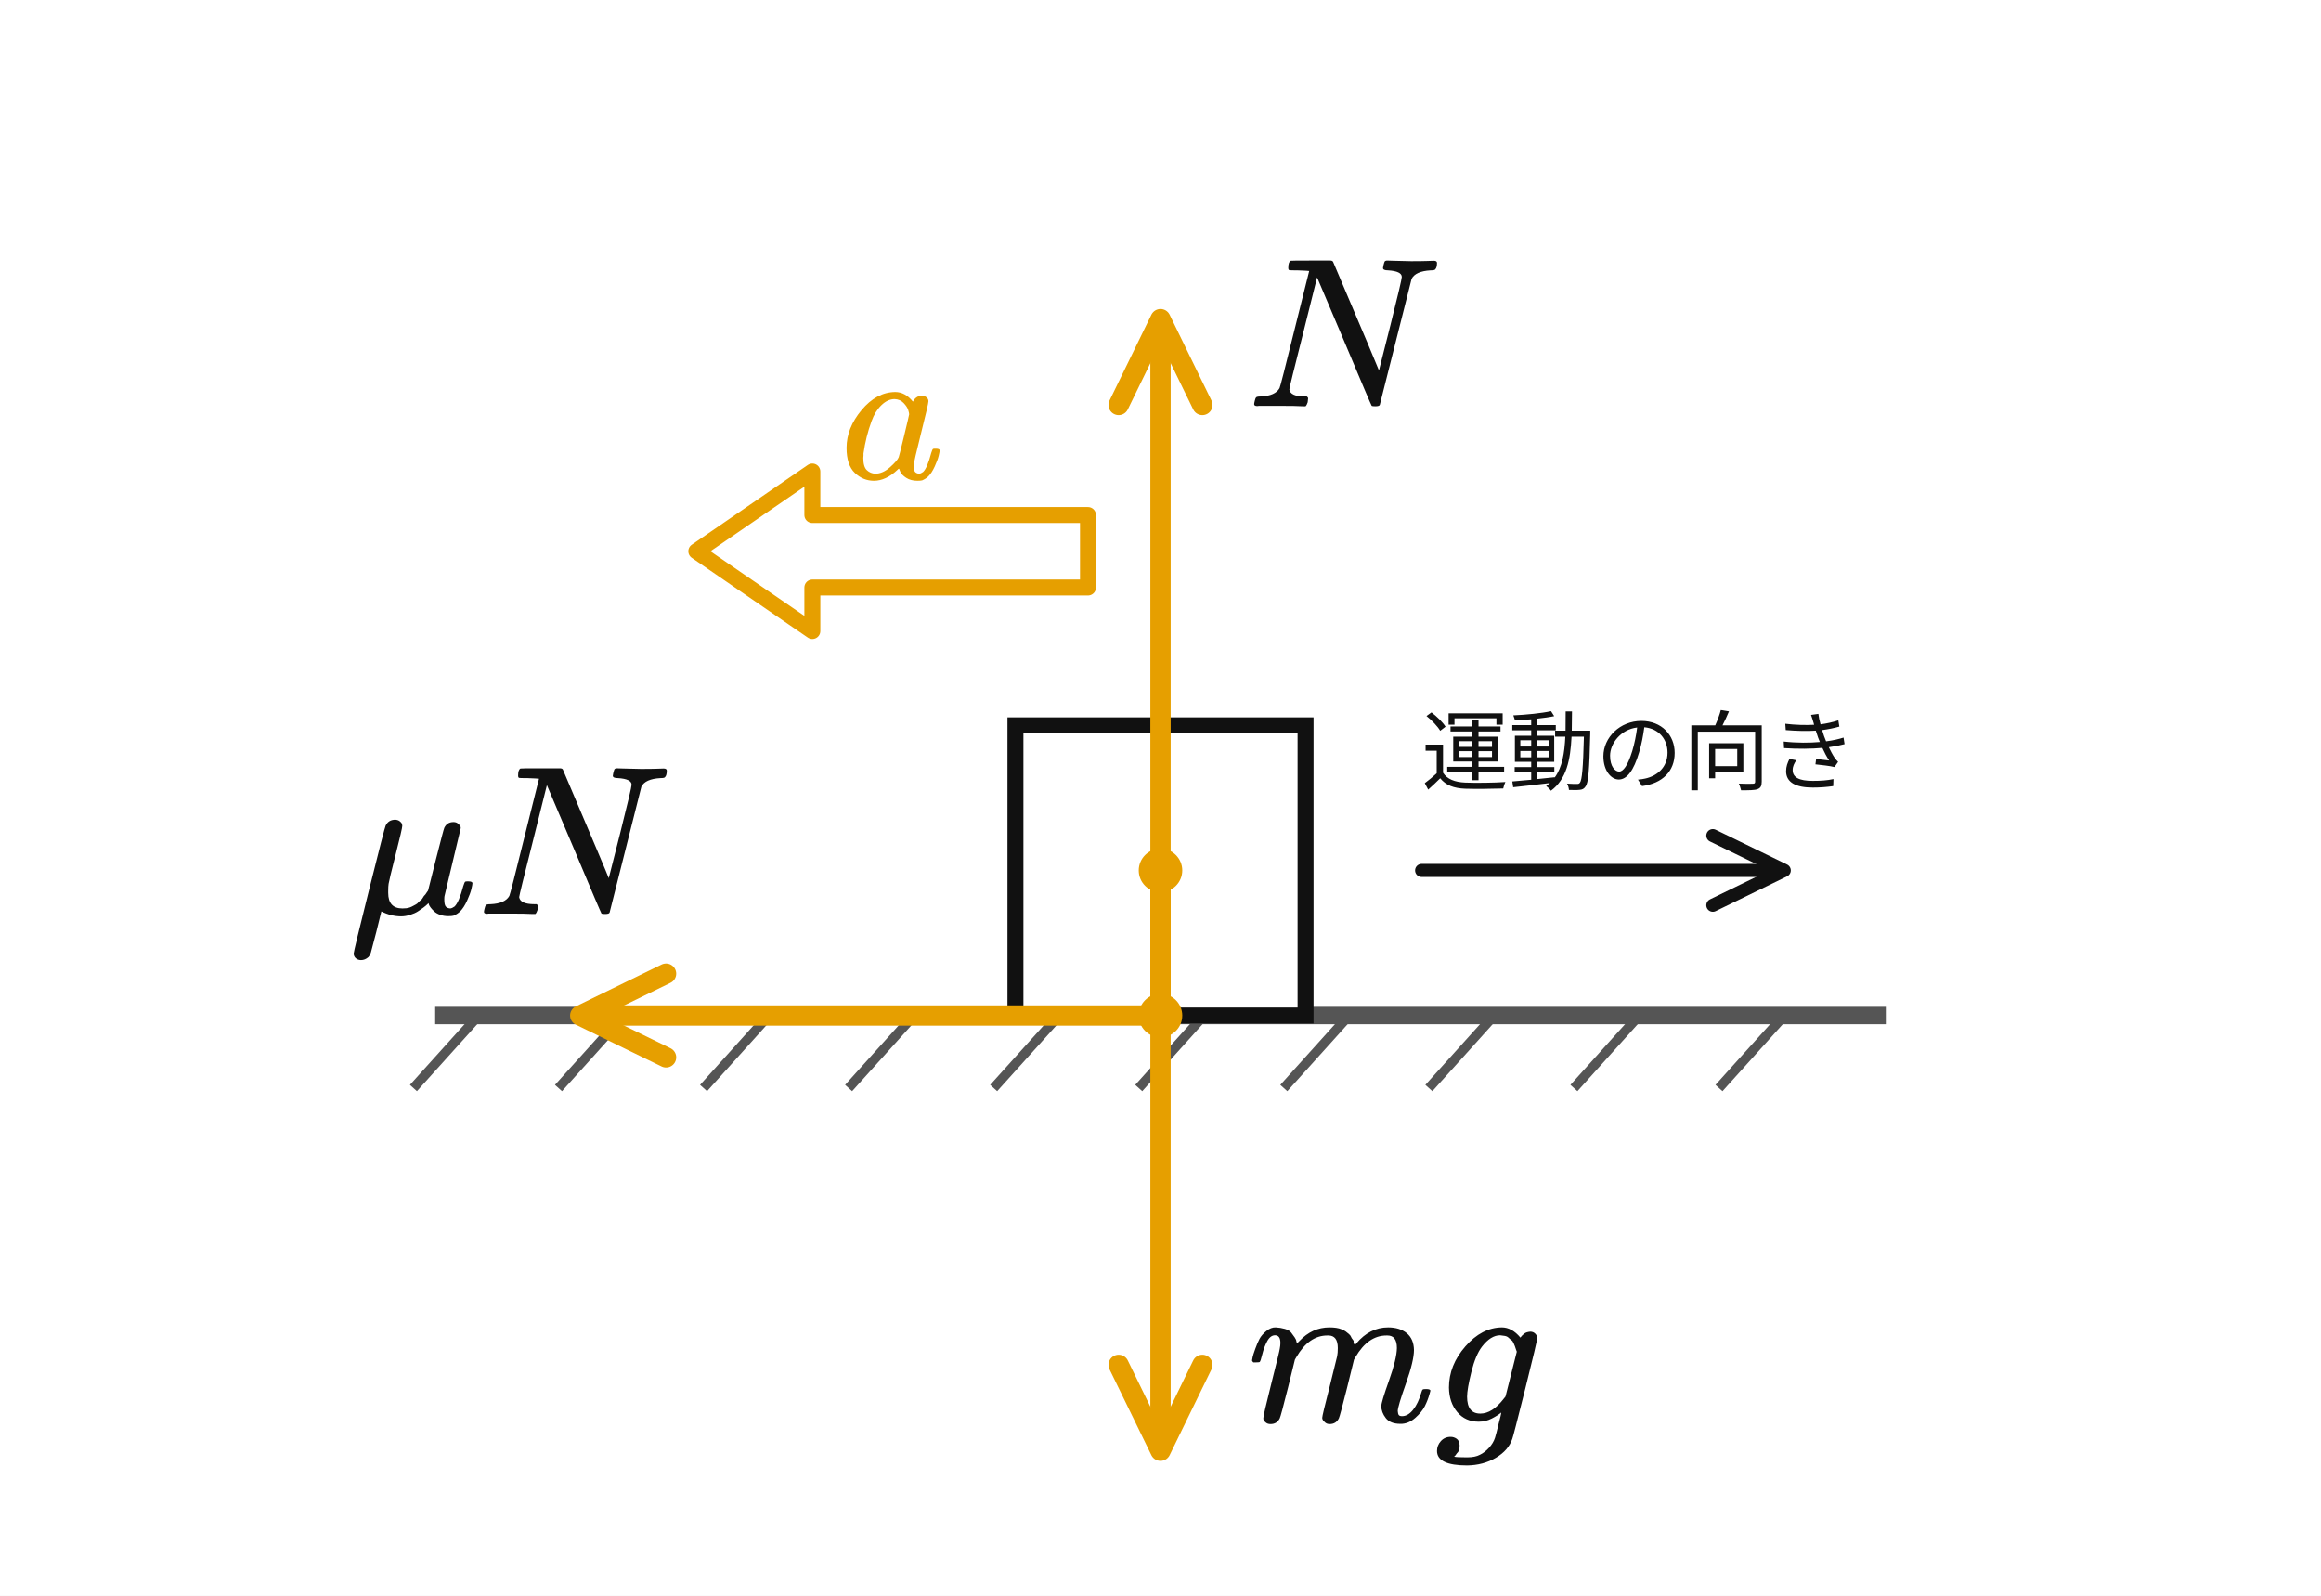
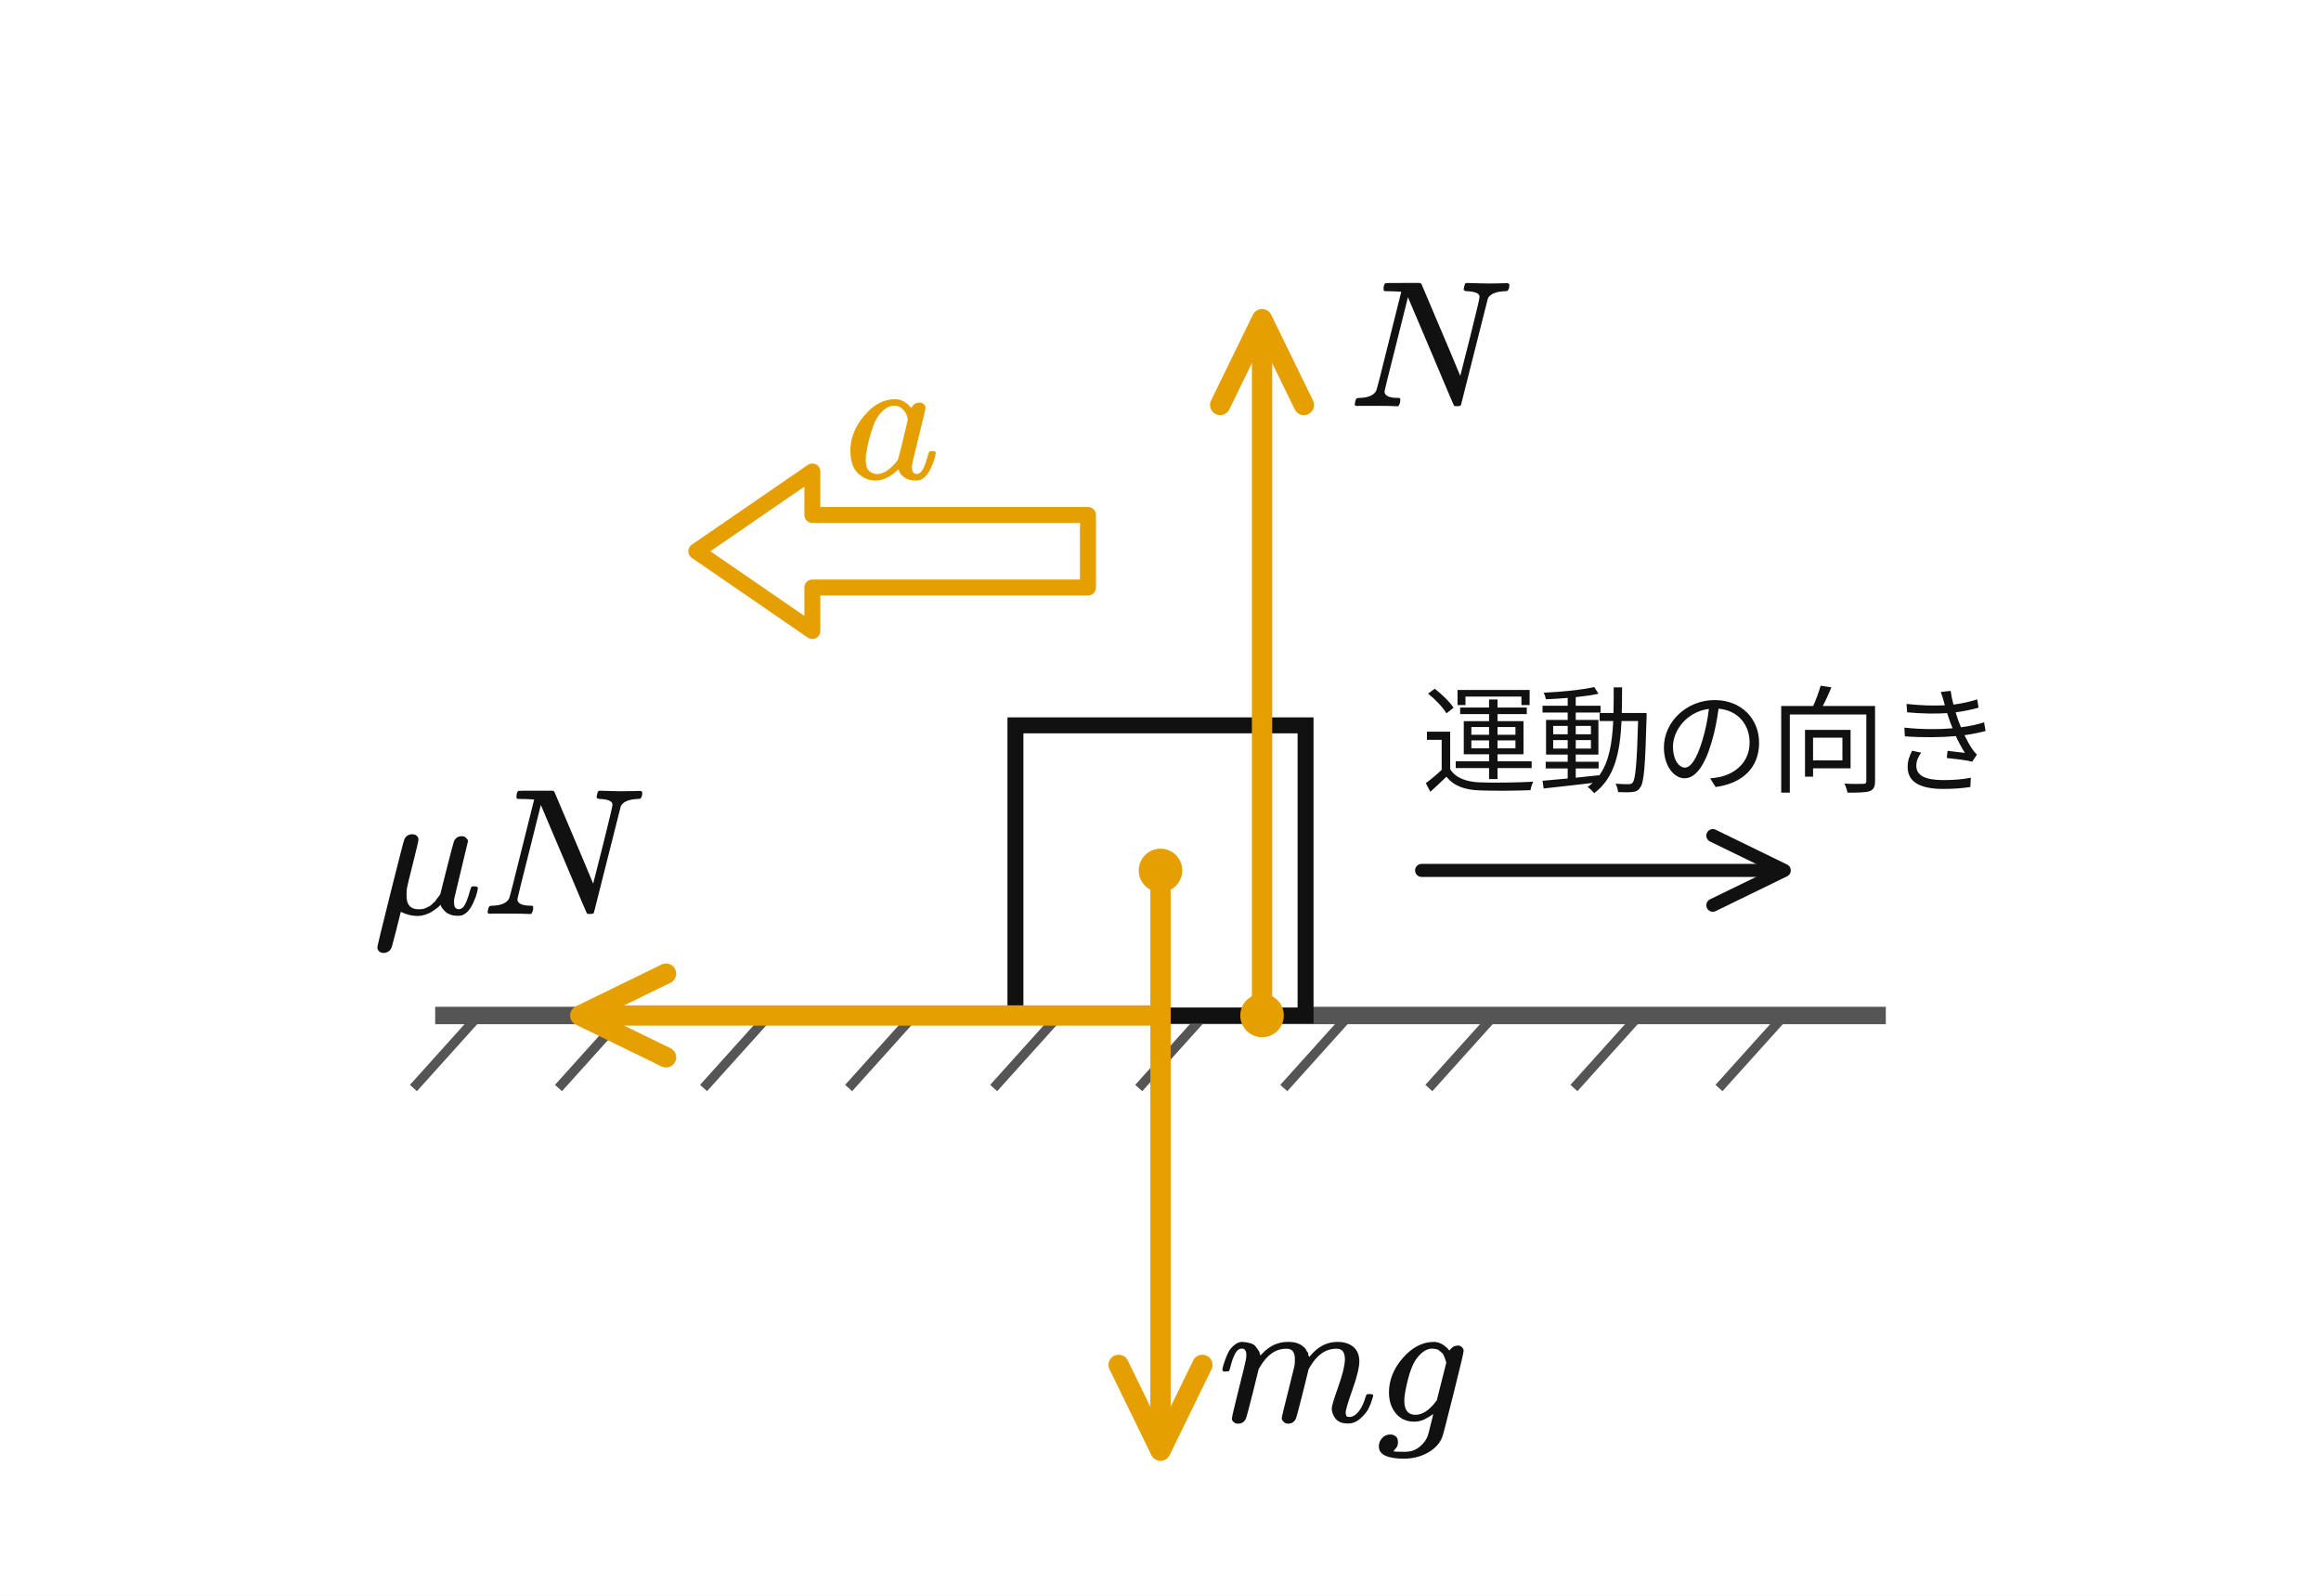
<svg xmlns="http://www.w3.org/2000/svg" viewBox="0 0 320 220" width="320" height="220">
  <rect width="320" height="220" fill="#fff" />
  <path d="M60,140 H260" stroke="#555555" stroke-width="2.4" />
  <g stroke="#555555" stroke-width="1.3">
    <path d="M66,140 l-9,10" />
    <path d="M86,140 l-9,10" />
    <path d="M106,140 l-9,10" />
    <path d="M126,140 l-9,10" />
    <path d="M146,140 l-9,10" />
    <path d="M166,140 l-9,10" />
    <path d="M186,140 l-9,10" />
    <path d="M206,140 l-9,10" />
    <path d="M226,140 l-9,10" />
    <path d="M246,140 l-9,10" />
  </g>
  <rect x="140" y="100" width="40" height="40" fill="#fff" stroke="#111111" stroke-width="2.2" />
  <path d="M160,120 L160,199.5" stroke="#E69F00" stroke-width="2.8" fill="none" stroke-linecap="round" />
  <path d="M165.77,188.17 L160,200 L154.23,188.17" stroke="#E69F00" stroke-width="2.8" fill="none" stroke-linecap="round" stroke-linejoin="round" />
  <circle cx="160" cy="120" r="3" fill="#E69F00" />
-   <path d="M160,140 L160,44.5" stroke="#E69F00" stroke-width="2.8" fill="none" stroke-linecap="round" />
-   <path d="M154.23,55.83 L160,44 L165.77,55.83" stroke="#E69F00" stroke-width="2.8" fill="none" stroke-linecap="round" stroke-linejoin="round" />
-   <circle cx="160" cy="140" r="3" fill="#E69F00" />
+   <path d="M174,140 L174,44.5" stroke="#E69F00" stroke-width="2.8" fill="none" stroke-linecap="round" />
+   <path d="M168.23,55.83 L174,44 L179.77,55.83" stroke="#E69F00" stroke-width="2.8" fill="none" stroke-linecap="round" stroke-linejoin="round" />
+   <circle cx="174" cy="140" r="3" fill="#E69F00" />
  <path d="M160,140 L80.5,140" stroke="#E69F00" stroke-width="2.8" fill="none" stroke-linecap="round" />
  <path d="M91.83,145.77 L80,140 L91.83,134.23" stroke="#E69F00" stroke-width="2.8" fill="none" stroke-linecap="round" stroke-linejoin="round" />
-   <svg x="172" y="35.92" width="26.12" height="20.09" viewBox="0 -683 888 683" overflow="visible" style="color:#111111" fill="#111111">
+   <svg x="186" y="39.01" width="22.1" height="16.99" viewBox="0 -683 888 683" overflow="visible" style="color:#111111" fill="#111111">
    <g stroke="currentColor" fill="currentColor" stroke-width="0" transform="scale(1,-1)">
      <g data-mml-node="math">
        <g data-mml-node="mi">
          <path data-c="1D441" d="M234 637Q231 637 226 637Q201 637 196 638T191 649Q191 676 202 682Q204 683 299 683Q376 683 387 683T401 677Q612 181 616 168L670 381Q723 592 723 606Q723 633 659 637Q635 637 635 648Q635 650 637 660Q641 676 643 679T653 683Q656 683 684 682T767 680Q817 680 843 681T873 682Q888 682 888 672Q888 650 880 642Q878 637 858 637Q787 633 769 597L620 7Q618 0 599 0Q585 0 582 2Q579 5 453 305L326 604L261 344Q196 88 196 79Q201 46 268 46H278Q284 41 284 38T282 19Q278 6 272 0H259Q228 2 151 2Q123 2 100 2T63 2T46 1Q31 1 31 10Q31 14 34 26T39 40Q41 46 62 46Q130 49 150 85Q154 91 221 362L289 634Q287 635 234 637Z" />
        </g>
      </g>
    </g>
  </svg>
-   <svg x="172" y="183" width="39.86" height="19.03" viewBox="0 -442 1355 647" overflow="visible" style="color:#111111" fill="#111111">
+   <svg x="168" y="185" width="33.73" height="16.1" viewBox="0 -442 1355 647" overflow="visible" style="color:#111111" fill="#111111">
    <g stroke="currentColor" fill="currentColor" stroke-width="0" transform="scale(1,-1)">
      <g data-mml-node="math">
        <g data-mml-node="mi">
          <path data-c="1D45A" d="M21 287Q22 293 24 303T36 341T56 388T88 425T132 442T175 435T205 417T221 395T229 376L231 369Q231 367 232 367L243 378Q303 442 384 442Q401 442 415 440T441 433T460 423T475 411T485 398T493 385T497 373T500 364T502 357L510 367Q573 442 659 442Q713 442 746 415T780 336Q780 285 742 178T704 50Q705 36 709 31T724 26Q752 26 776 56T815 138Q818 149 821 151T837 153Q857 153 857 145Q857 144 853 130Q845 101 831 73T785 17T716 -10Q669 -10 648 17T627 73Q627 92 663 193T700 345Q700 404 656 404H651Q565 404 506 303L499 291L466 157Q433 26 428 16Q415 -11 385 -11Q372 -11 364 -4T353 8T350 18Q350 29 384 161L420 307Q423 322 423 345Q423 404 379 404H374Q288 404 229 303L222 291L189 157Q156 26 151 16Q138 -11 108 -11Q95 -11 87 -5T76 7T74 17Q74 30 112 181Q151 335 151 342Q154 357 154 369Q154 405 129 405Q107 405 92 377T69 316T57 280Q55 278 41 278H27Q21 284 21 287Z" />
        </g>
        <g data-mml-node="mi" transform="translate(878,0)">
          <path data-c="1D454" d="M311 43Q296 30 267 15T206 0Q143 0 105 45T66 160Q66 265 143 353T314 442Q361 442 401 394L404 398Q406 401 409 404T418 412T431 419T447 422Q461 422 470 413T480 394Q480 379 423 152T363 -80Q345 -134 286 -169T151 -205Q10 -205 10 -137Q10 -111 28 -91T74 -71Q89 -71 102 -80T116 -111Q116 -121 114 -130T107 -144T99 -154T92 -162L90 -164H91Q101 -167 151 -167Q189 -167 211 -155Q234 -144 254 -122T282 -75Q288 -56 298 -13Q311 35 311 43ZM384 328L380 339Q377 350 375 354T369 368T359 382T346 393T328 402T306 405Q262 405 221 352Q191 313 171 233T151 117Q151 38 213 38Q269 38 323 108L331 118L384 328Z" />
        </g>
      </g>
    </g>
  </svg>
-   <svg x="48.08" y="105.92" width="43.85" height="26.44" viewBox="0 -683 1491 899" overflow="visible" style="color:#111111" fill="#111111">
+   <svg x="51.45" y="109.01" width="37.1" height="22.37" viewBox="0 -683 1491 899" overflow="visible" style="color:#111111" fill="#111111">
    <g stroke="currentColor" fill="currentColor" stroke-width="0" transform="scale(1,-1)">
      <g data-mml-node="math">
        <g data-mml-node="mi">
          <path data-c="1D707" d="M58 -216Q44 -216 34 -208T23 -186Q23 -176 96 116T173 414Q186 442 219 442Q231 441 239 435T249 423T251 413Q251 401 220 279T187 142Q185 131 185 107V99Q185 26 252 26Q261 26 270 27T287 31T302 38T315 45T327 55T338 65T348 77T356 88T365 100L372 110L408 253Q444 395 448 404Q461 431 491 431Q504 431 512 424T523 412T525 402L449 84Q448 79 448 68Q448 43 455 35T476 26Q485 27 496 35Q517 55 537 131Q543 151 547 152Q549 153 557 153H561Q580 153 580 144Q580 138 575 117T555 63T523 13Q510 0 491 -8Q483 -10 467 -10Q446 -10 429 -4T402 11T385 29T376 44T374 51L368 45Q362 39 350 30T324 12T288 -4T246 -11Q199 -11 153 12L129 -85Q108 -167 104 -180T92 -202Q76 -216 58 -216Z" />
        </g>
        <g data-mml-node="mi" transform="translate(603,0)">
          <path data-c="1D441" d="M234 637Q231 637 226 637Q201 637 196 638T191 649Q191 676 202 682Q204 683 299 683Q376 683 387 683T401 677Q612 181 616 168L670 381Q723 592 723 606Q723 633 659 637Q635 637 635 648Q635 650 637 660Q641 676 643 679T653 683Q656 683 684 682T767 680Q817 680 843 681T873 682Q888 682 888 672Q888 650 880 642Q878 637 858 637Q787 633 769 597L620 7Q618 0 599 0Q585 0 582 2Q579 5 453 305L326 604L261 344Q196 88 196 79Q201 46 268 46H278Q284 41 284 38T282 19Q278 6 272 0H259Q228 2 151 2Q123 2 100 2T63 2T46 1Q31 1 31 10Q31 14 34 26T39 40Q41 46 62 46Q130 49 150 85Q154 91 221 362L289 634Q287 635 234 637Z" />
        </g>
      </g>
    </g>
  </svg>
  <path d="M196,120 L245.5,120" stroke="#111111" stroke-width="1.8" fill="none" stroke-linecap="round" />
  <path d="M236.15,115.2 L246,120 L236.15,124.8" stroke="#111111" stroke-width="1.8" fill="none" stroke-linecap="round" stroke-linejoin="round" />
-   <text x="196" y="108" font-size="12" fill="#111111" text-anchor="start" font-family="'Hiragino Sans','Noto Sans JP','IPAGothic',sans-serif">運動の向き</text>
+   <text x="196" y="108" font-size="16" fill="#111111" text-anchor="start" font-family="'Hiragino Sans','Noto Sans JP','IPAGothic',sans-serif">運動の向き</text>
  <path d="M150,71 L112,71 L112,65 L96,76 L112,87 L112,81 L150,81 Z" fill="#fff" stroke="#E69F00" stroke-width="2.2" stroke-linejoin="round" />
-   <svg x="115.82" y="54.04" width="14.36" height="12.24" viewBox="0 -441 529 451" overflow="visible" style="color:#E69F00" fill="#E69F00">
+   <svg x="116.42" y="55.03" width="13.17" height="11.22" viewBox="0 -441 529 451" overflow="visible" style="color:#E69F00" fill="#E69F00">
    <g stroke="currentColor" fill="currentColor" stroke-width="0" transform="scale(1,-1)">
      <g data-mml-node="math">
        <g data-mml-node="mi">
          <path data-c="1D44E" d="M33 157Q33 258 109 349T280 441Q331 441 370 392Q386 422 416 422Q429 422 439 414T449 394Q449 381 412 234T374 68Q374 43 381 35T402 26Q411 27 422 35Q443 55 463 131Q469 151 473 152Q475 153 483 153H487Q506 153 506 144Q506 138 501 117T481 63T449 13Q436 0 417 -8Q409 -10 393 -10Q359 -10 336 5T306 36L300 51Q299 52 296 50Q294 48 292 46Q233 -10 172 -10Q117 -10 75 30T33 157ZM351 328Q351 334 346 350T323 385T277 405Q242 405 210 374T160 293Q131 214 119 129Q119 126 119 118T118 106Q118 61 136 44T179 26Q217 26 254 59T298 110Q300 114 325 217T351 328Z" />
        </g>
      </g>
    </g>
  </svg>
</svg>
